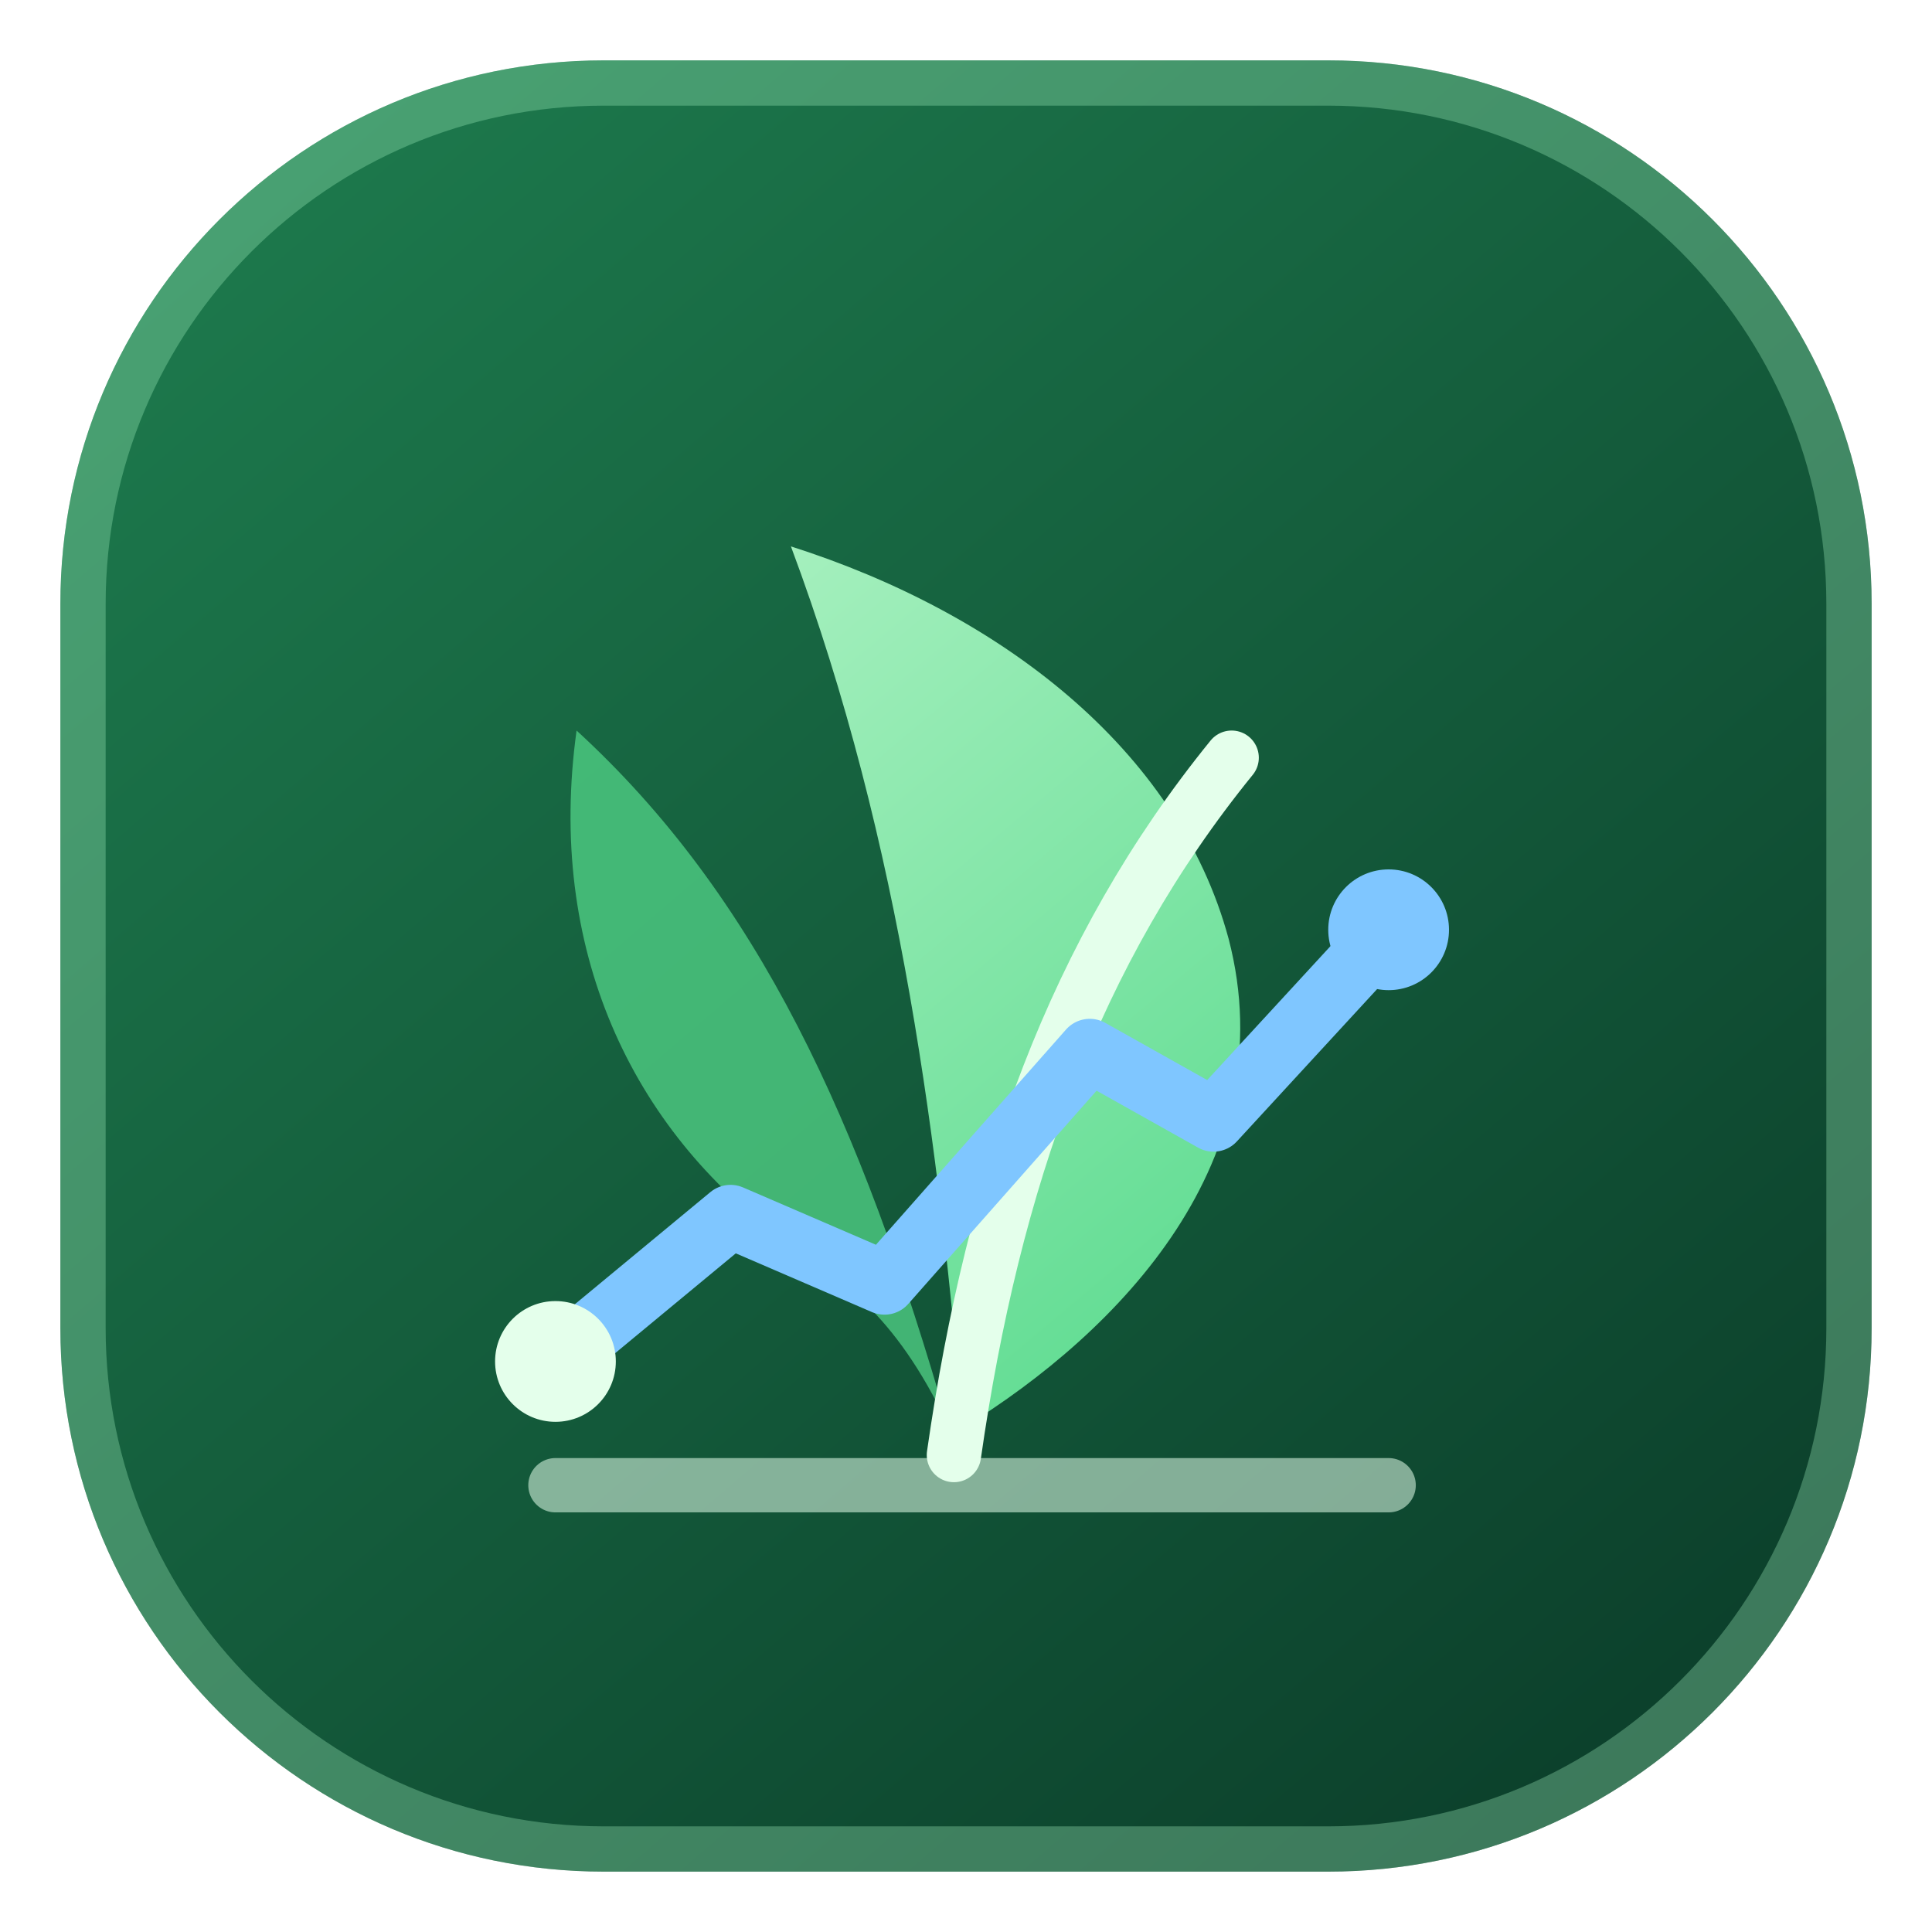
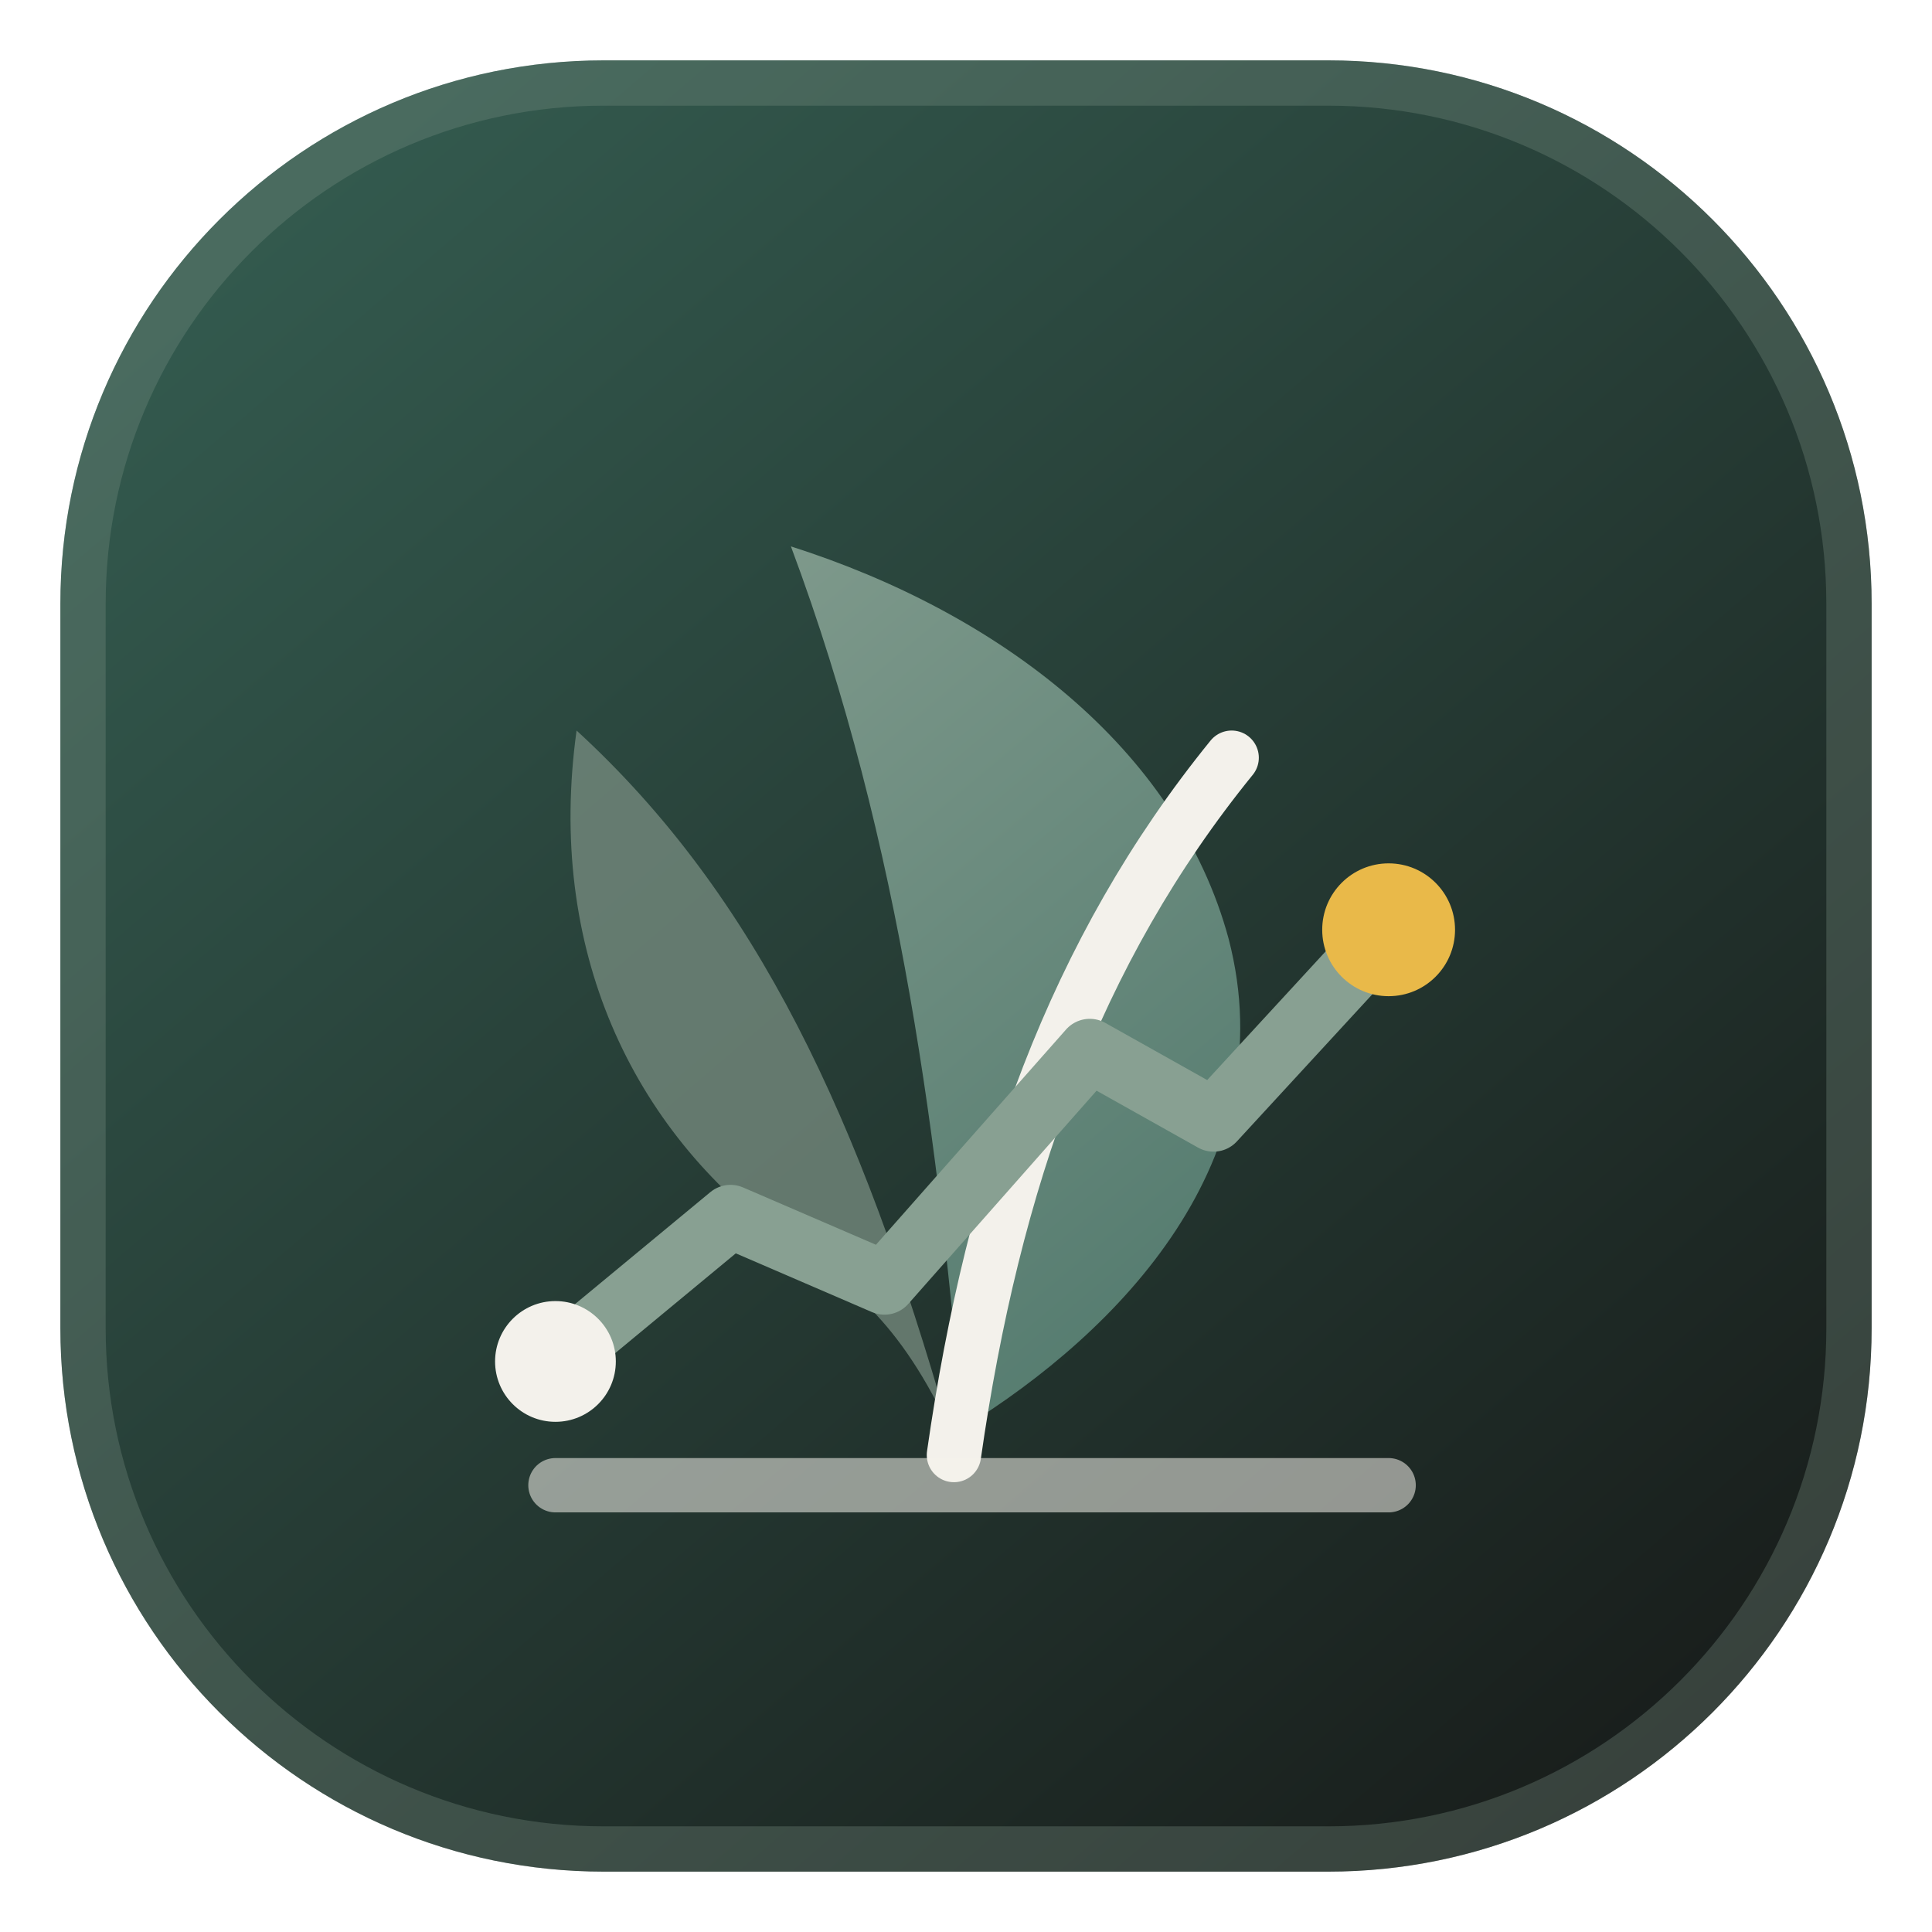
<svg xmlns="http://www.w3.org/2000/svg" width="64" height="64" viewBox="0 0 64 64" fill="none" role="img" aria-labelledby="title desc">
  <defs>
    <linearGradient id="bg" x1="8" y1="4" x2="56" y2="60" gradientUnits="userSpaceOnUse">
-       <stop stop-color="#1D7A4D" />
-       <stop offset="1" stop-color="#0B3E2A" />
+       <stop stop-color="#345C50" />
+       <stop offset="1" stop-color="#181C1A" />
    </linearGradient>
    <linearGradient id="leaf" x1="19" y1="15" x2="45" y2="46" gradientUnits="userSpaceOnUse">
-       <stop stop-color="#B5F4C8" />
-       <stop offset="1" stop-color="#55D98B" />
+       <stop stop-color="#88A092" />
+       <stop offset="1" stop-color="#4D766A" />
    </linearGradient>
  </defs>
  <rect x="2" y="2" width="60" height="60" rx="18" fill="url(#bg)" />
-   <rect x="2.75" y="2.75" width="58.5" height="58.5" rx="17.25" stroke="#A6F3C1" stroke-opacity=".32" stroke-width="1.5" />
+   <rect x="2.75" y="2.75" width="58.5" height="58.5" rx="17.25" stroke="#7C9084" stroke-opacity=".32" stroke-width="1.5" />
  <path d="M31.9 47.3C31.1 38.1 29.9 28 26.2 18.1C33.1 20.3 39 24.8 40.7 31.1C42.6 38.4 37.1 44.1 31.9 47.3Z" fill="url(#leaf)" />
-   <path d="M31.4 47.2C28.5 37.1 25.1 29.7 19.1 24.2C18.1 31.4 20.9 37.4 26 41.1C27.8 42.4 29.6 43.4 31.4 47.2Z" fill="#55D98B" fill-opacity=".72" />
-   <path d="M31.6 48.2C32.9 39.1 35.6 31.5 40.8 25.1" stroke="#E4FFEB" stroke-width="1.8" stroke-linecap="round" />
-   <path d="M18.4 49.2H46" stroke="#E4FFEB" stroke-opacity=".55" stroke-width="1.8" stroke-linecap="round" />
-   <path d="M18.4 45.1L24.2 40.3L29.3 42.5L36.1 34.8L40.2 37.1L46 30.8" stroke="#7FC6FF" stroke-width="2.1" stroke-linecap="round" stroke-linejoin="round" />
-   <circle cx="18.4" cy="45.1" r="2" fill="#E4FFEB" />
-   <circle cx="46" cy="30.8" r="2" fill="#7FC6FF" />
+   <path d="M31.4 47.2C28.5 37.1 25.1 29.7 19.1 24.2C18.1 31.4 20.9 37.4 26 41.1C27.8 42.4 29.6 43.4 31.4 47.2Z" fill="#7C9084" fill-opacity=".72" />
+   <path d="M31.6 48.2C32.9 39.1 35.6 31.5 40.8 25.1" stroke="#F3F1EB" stroke-width="1.8" stroke-linecap="round" />
+   <path d="M18.4 49.2H46" stroke="#F3F1EB" stroke-opacity=".55" stroke-width="1.8" stroke-linecap="round" />
+   <path d="M18.4 45.1L24.2 40.3L29.3 42.5L36.1 34.8L40.2 37.1L46 30.8" stroke="#88A092" stroke-width="2.1" stroke-linecap="round" stroke-linejoin="round" />
+   <circle cx="18.4" cy="45.1" r="2" fill="#F3F1EB" />
+   <circle cx="46" cy="30.8" r="2.2" fill="#E9B949" />
</svg>
